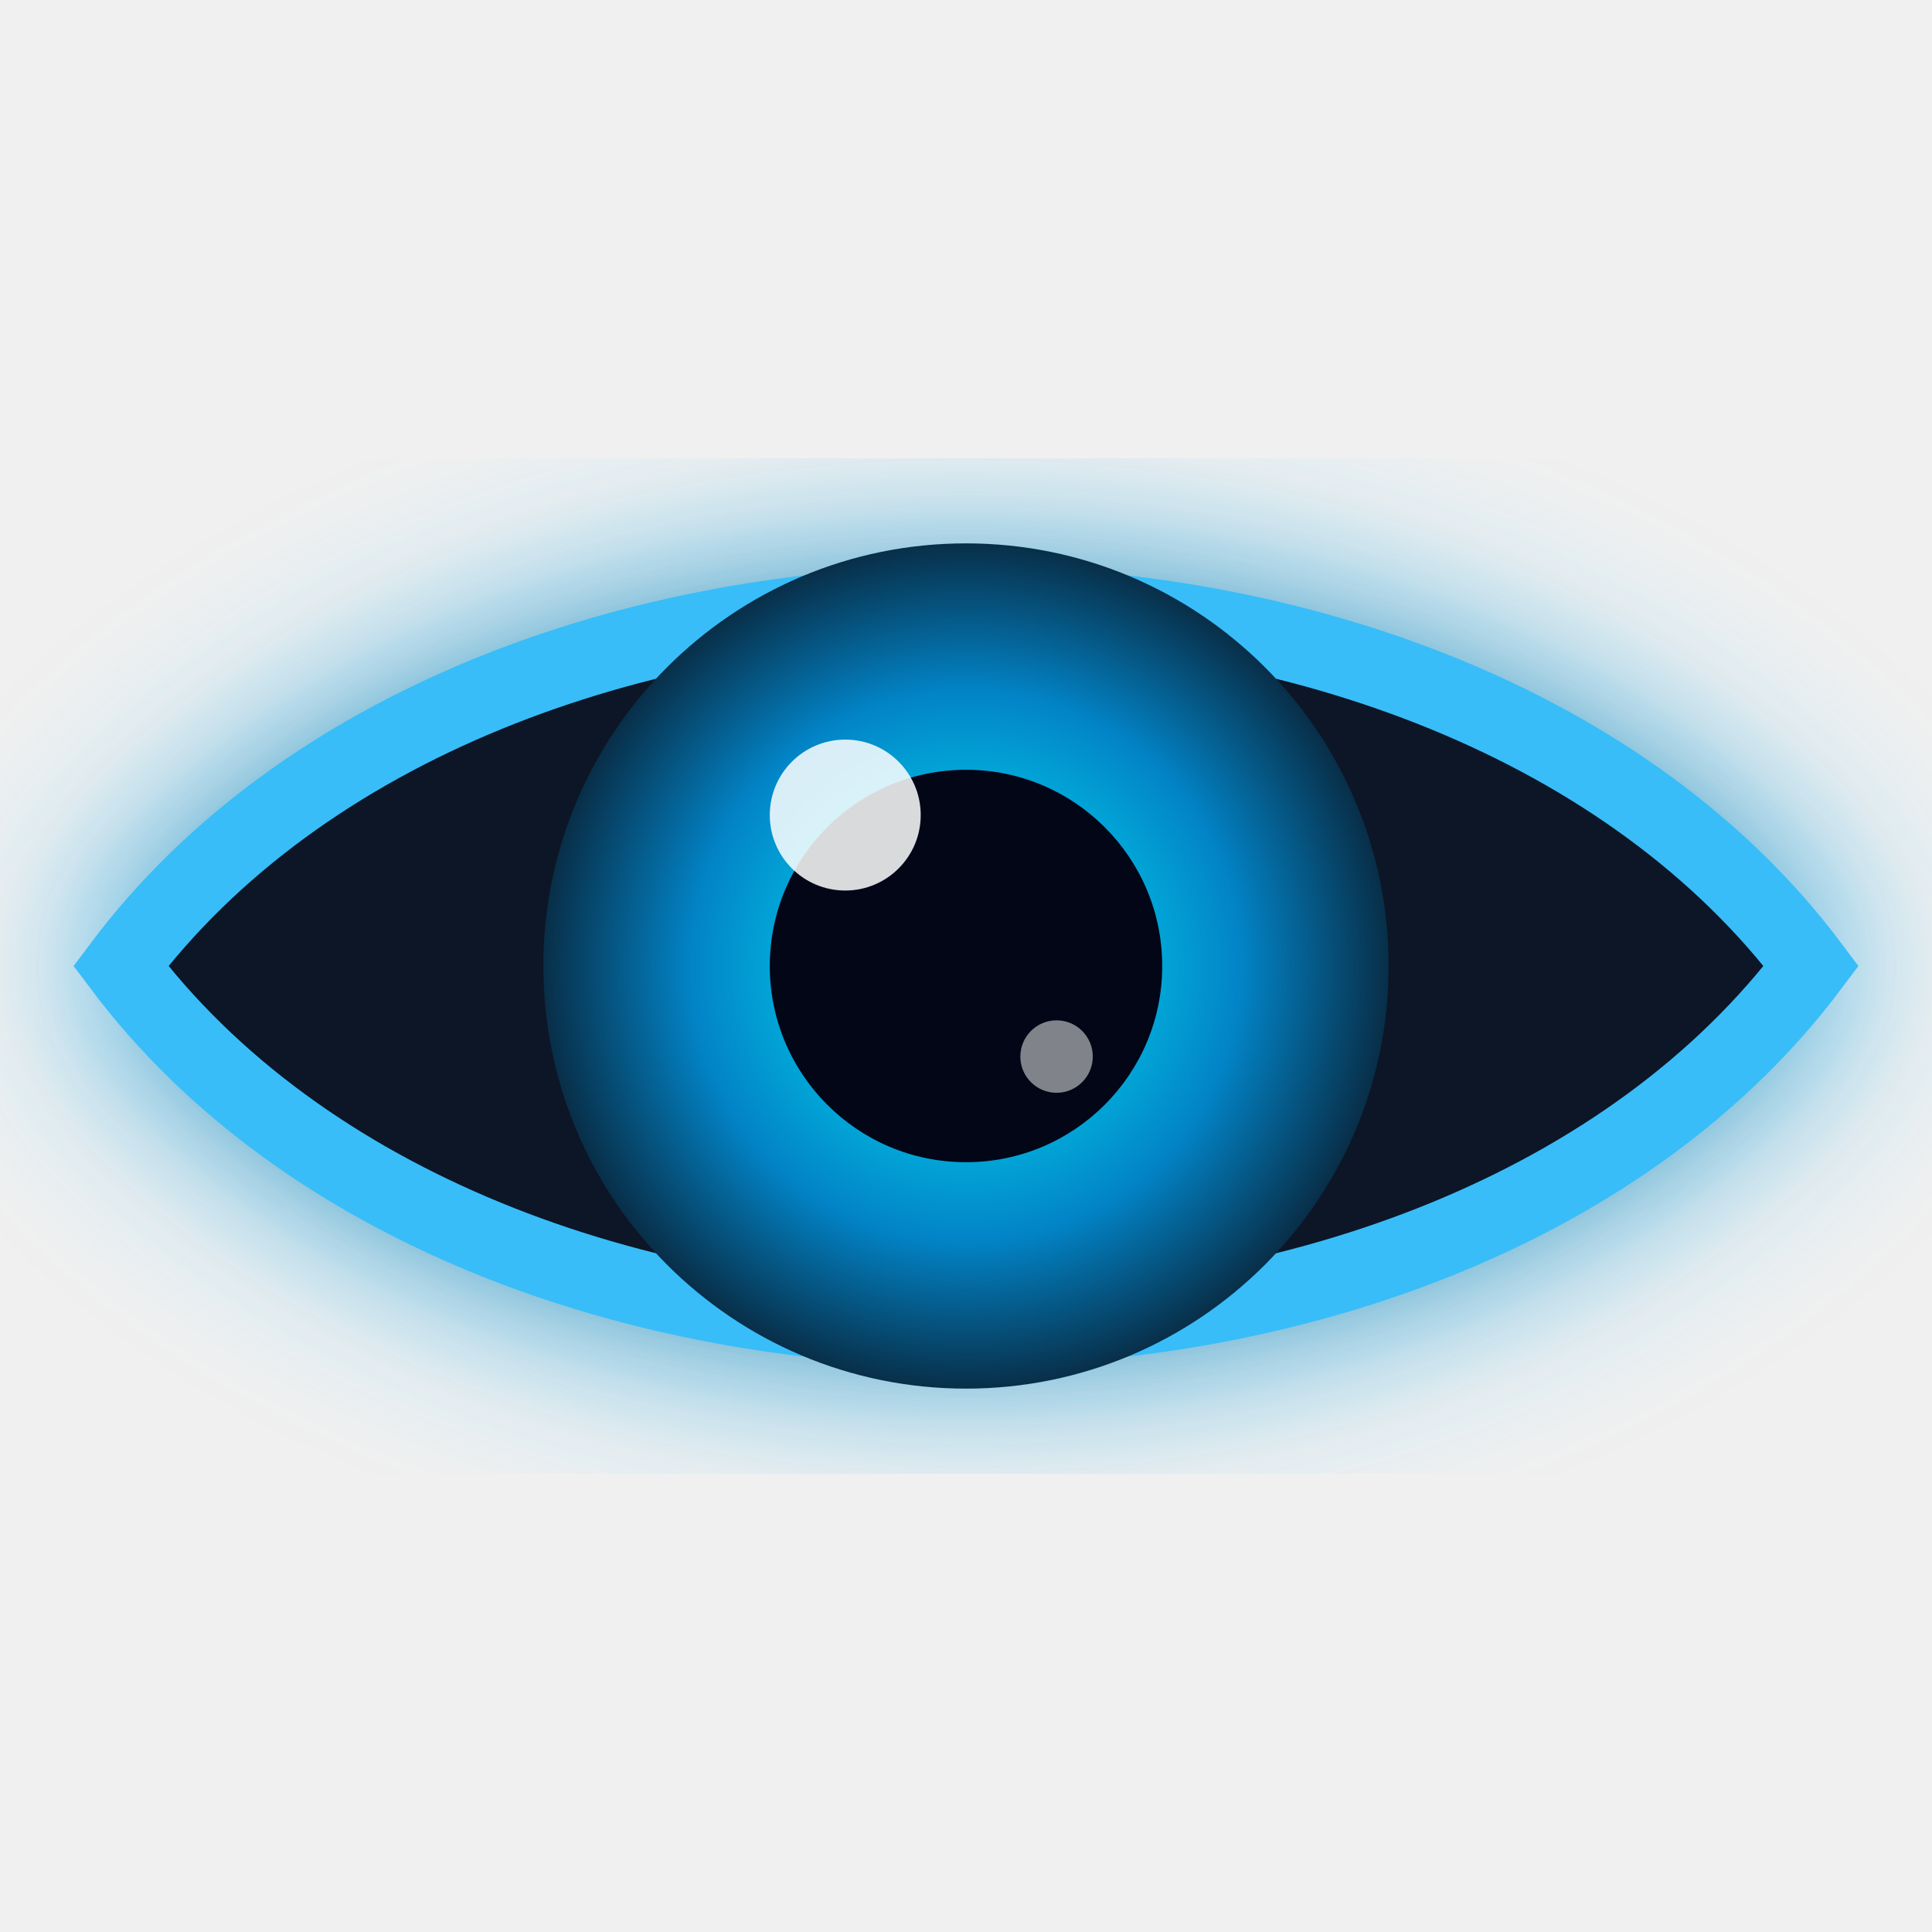
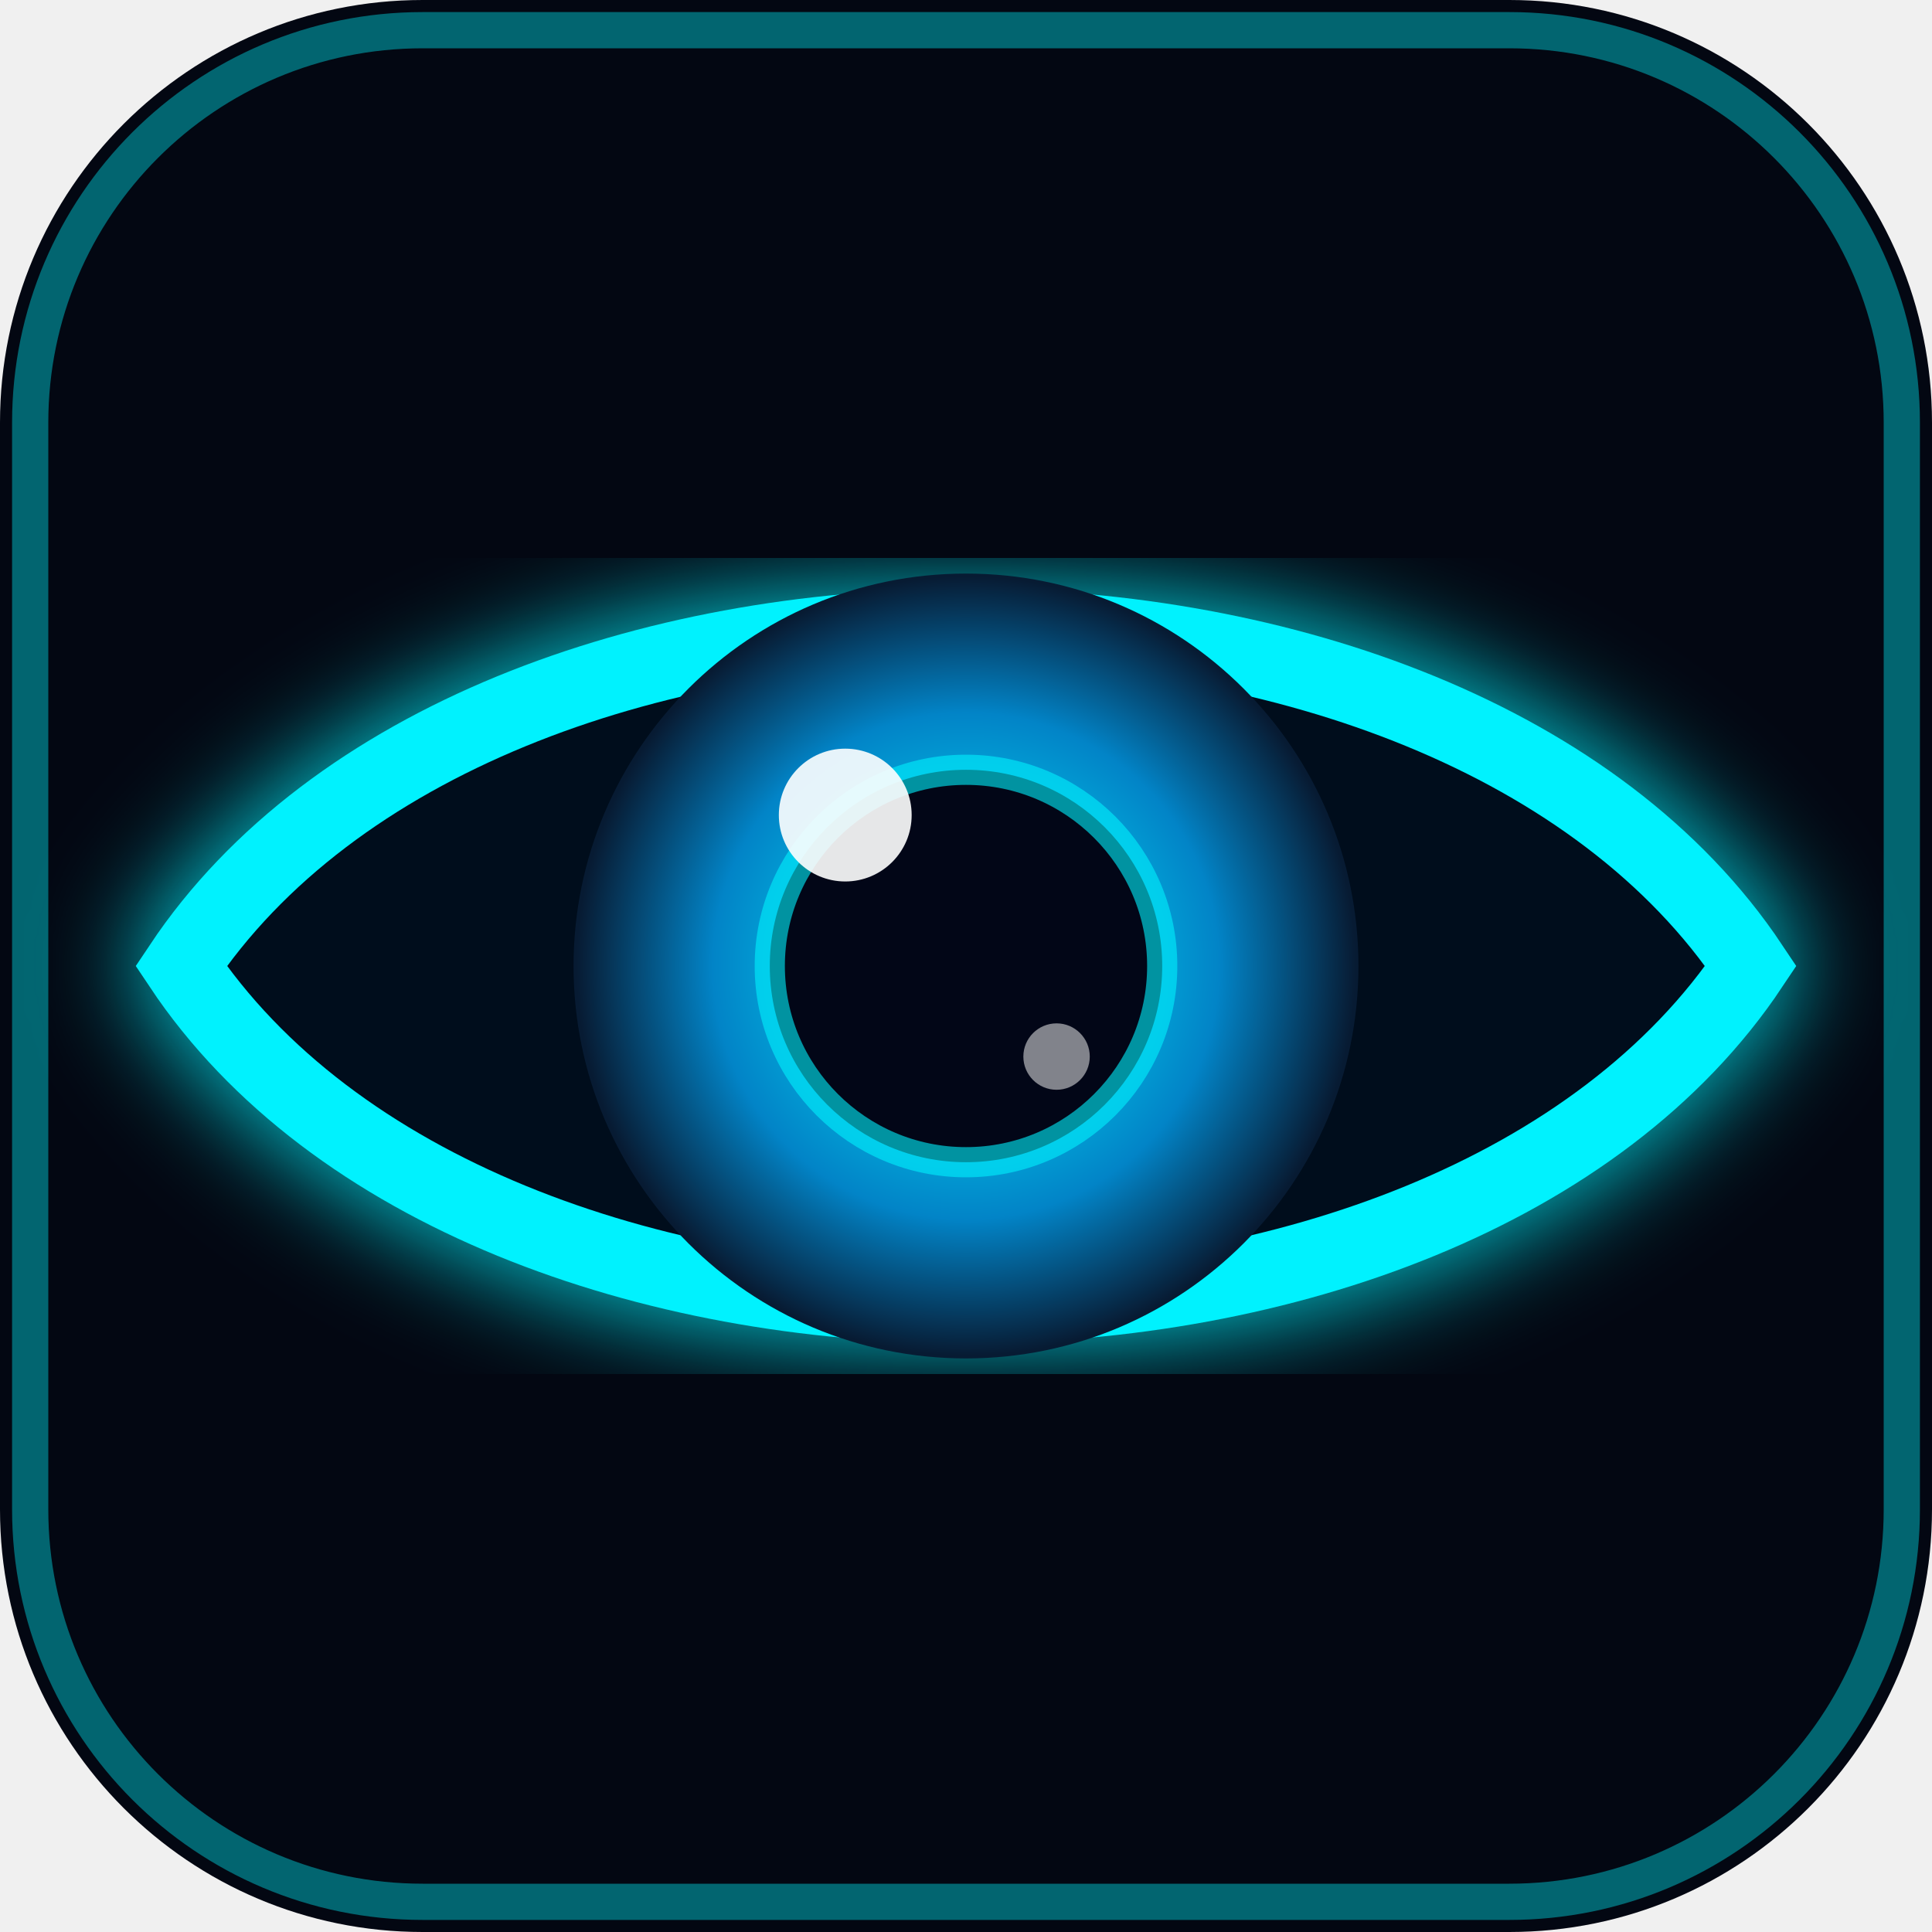
- <svg xmlns="http://www.w3.org/2000/svg" viewBox="0 0 64 64" fill="none">
+ <svg xmlns="http://www.w3.org/2000/svg" viewBox="0 0 64 64" width="64" height="64">
  <defs>
-     <radialGradient id="irisGrad" cx="50%" cy="50%" r="50%">
+     <radialGradient id="favIris" cx="50%" cy="50%" r="50%">
      <stop offset="0%" stop-color="#00f2fe" />
      <stop offset="65%" stop-color="#0284c7" />
-       <stop offset="100%" stop-color="#082f49" />
+       <stop offset="100%" stop-color="#071b33" />
    </radialGradient>
-     <filter id="glow" x="-20%" y="-20%" width="140%" height="140%">
-       <feGaussianBlur stdDeviation="3" result="blur" />
+     <filter id="favGlow">
+       <feGaussianBlur stdDeviation="1.8" result="blur" />
      <feMerge>
        <feMergeNode in="blur" />
        <feMergeNode in="SourceGraphic" />
      </feMerge>
    </filter>
+     <style>
+         @keyframes pulseEye {
+           0%, 100% { r: 6.5px; opacity: 1; }
+           50% { r: 7.8px; opacity: 0.85; }
+         }
+         @keyframes glowFlicker {
+           0%, 100% { opacity: 0.9; }
+           50% { opacity: 0.55; }
+         }
+         .pupil-anim { animation: pulseEye 3.6s ease-in-out infinite; }
+         .glow-anim { animation: glowFlicker 3.6s ease-in-out infinite; }
+       </style>
  </defs>
-   <path d="M4 32 C 16 16, 48 16, 60 32 C 48 48, 16 48, 4 32 Z" stroke="#38bdf8" stroke-width="2.5" fill="#071326" filter="url(#glow)" />
-   <circle cx="32" cy="32" r="14" fill="url(#irisGrad)" />
-   <circle cx="32" cy="32" r="6.5" fill="#020617" />
-   <circle cx="28" cy="27" r="2.5" fill="#ffffff" opacity="0.85" />
-   <circle cx="35" cy="35" r="1.2" fill="#ffffff" opacity="0.5" />
+   <rect width="64" height="64" rx="14" fill="#030712" />
+   <rect width="62" height="62" x="1" y="1" rx="13" fill="none" stroke="#00f2fe" stroke-width="1.2" stroke-opacity="0.4" />
+   <path d="M 6 32 C 16 17, 48 17, 58 32 C 48 47, 16 47, 6 32 Z" stroke="#00f2fe" stroke-width="2.5" fill="#040e1f" filter="url(#favGlow)" class="glow-anim" />
+   <circle cx="32" cy="32" r="13" fill="url(#favIris)" />
+   <circle cx="32" cy="32" r="6.5" fill="#020617" class="pupil-anim" />
+   <circle cx="32" cy="32" r="6.5" fill="none" stroke="#00f2fe" stroke-width="1" opacity="0.6" />
+   <circle cx="28" cy="27" r="2.2" fill="#ffffff" opacity="0.9" />
+   <circle cx="35" cy="35" r="1.1" fill="#ffffff" opacity="0.5" />
</svg>
